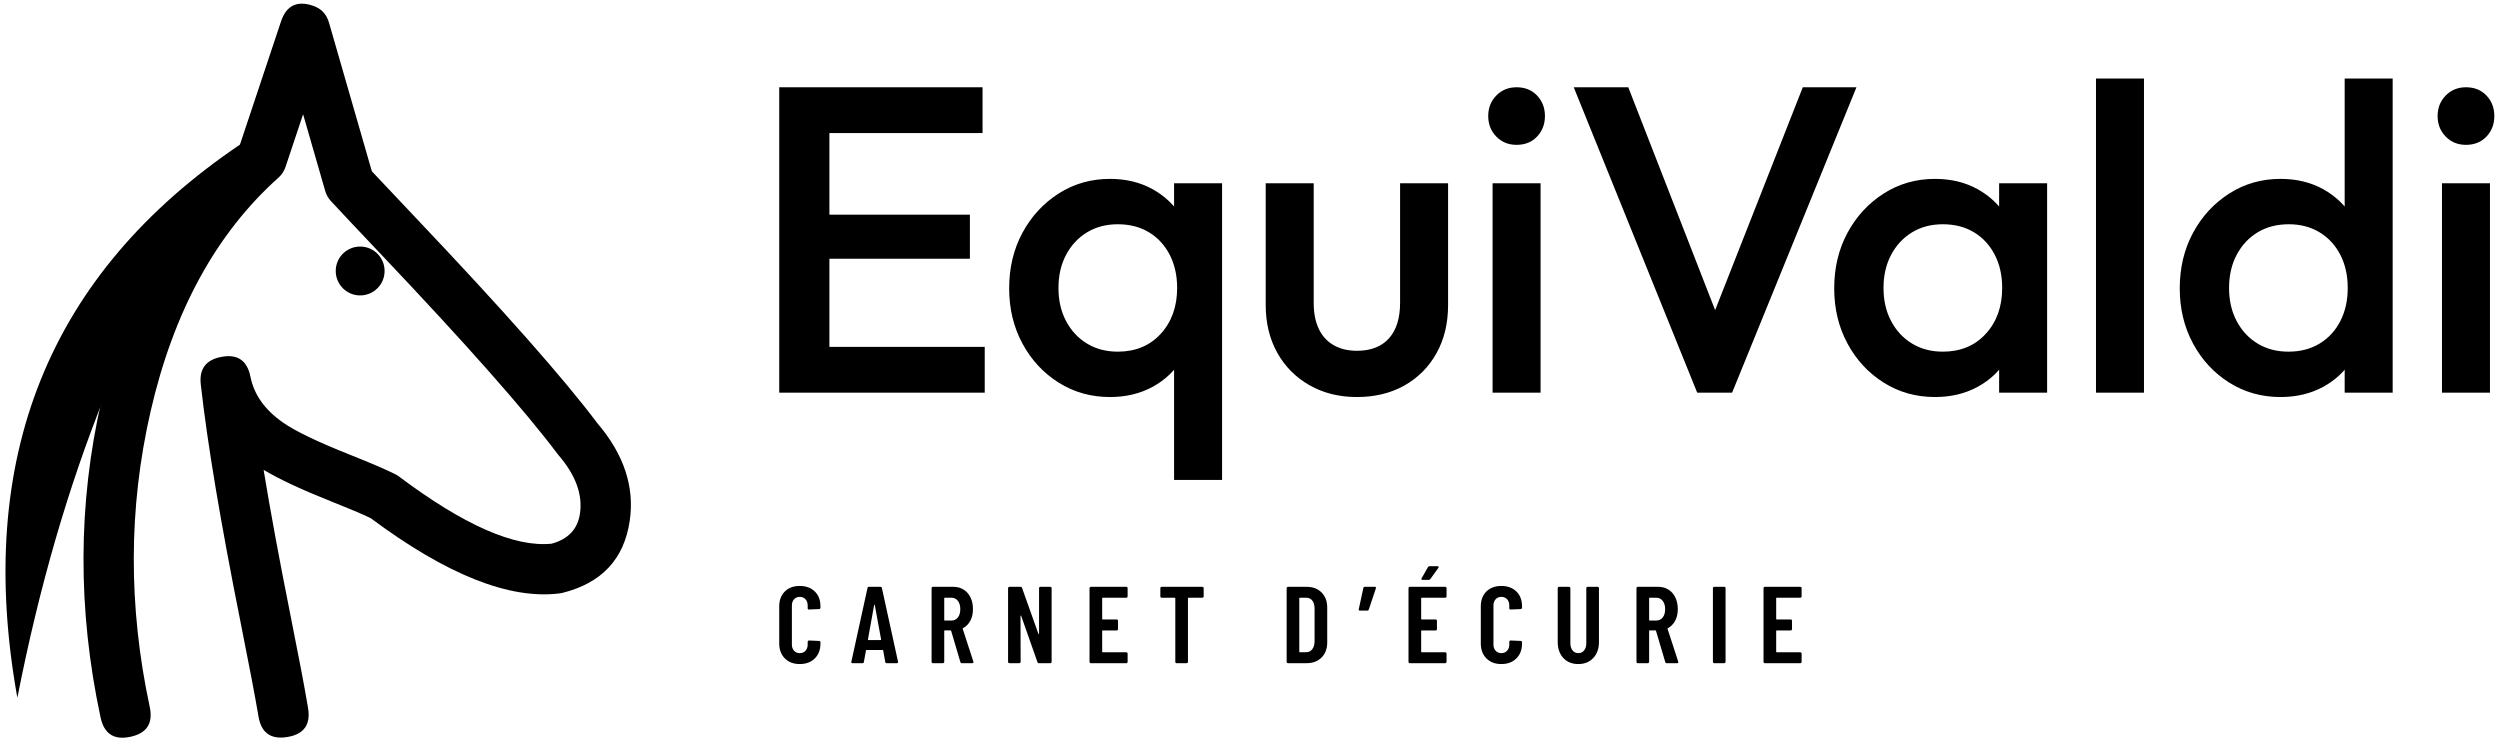
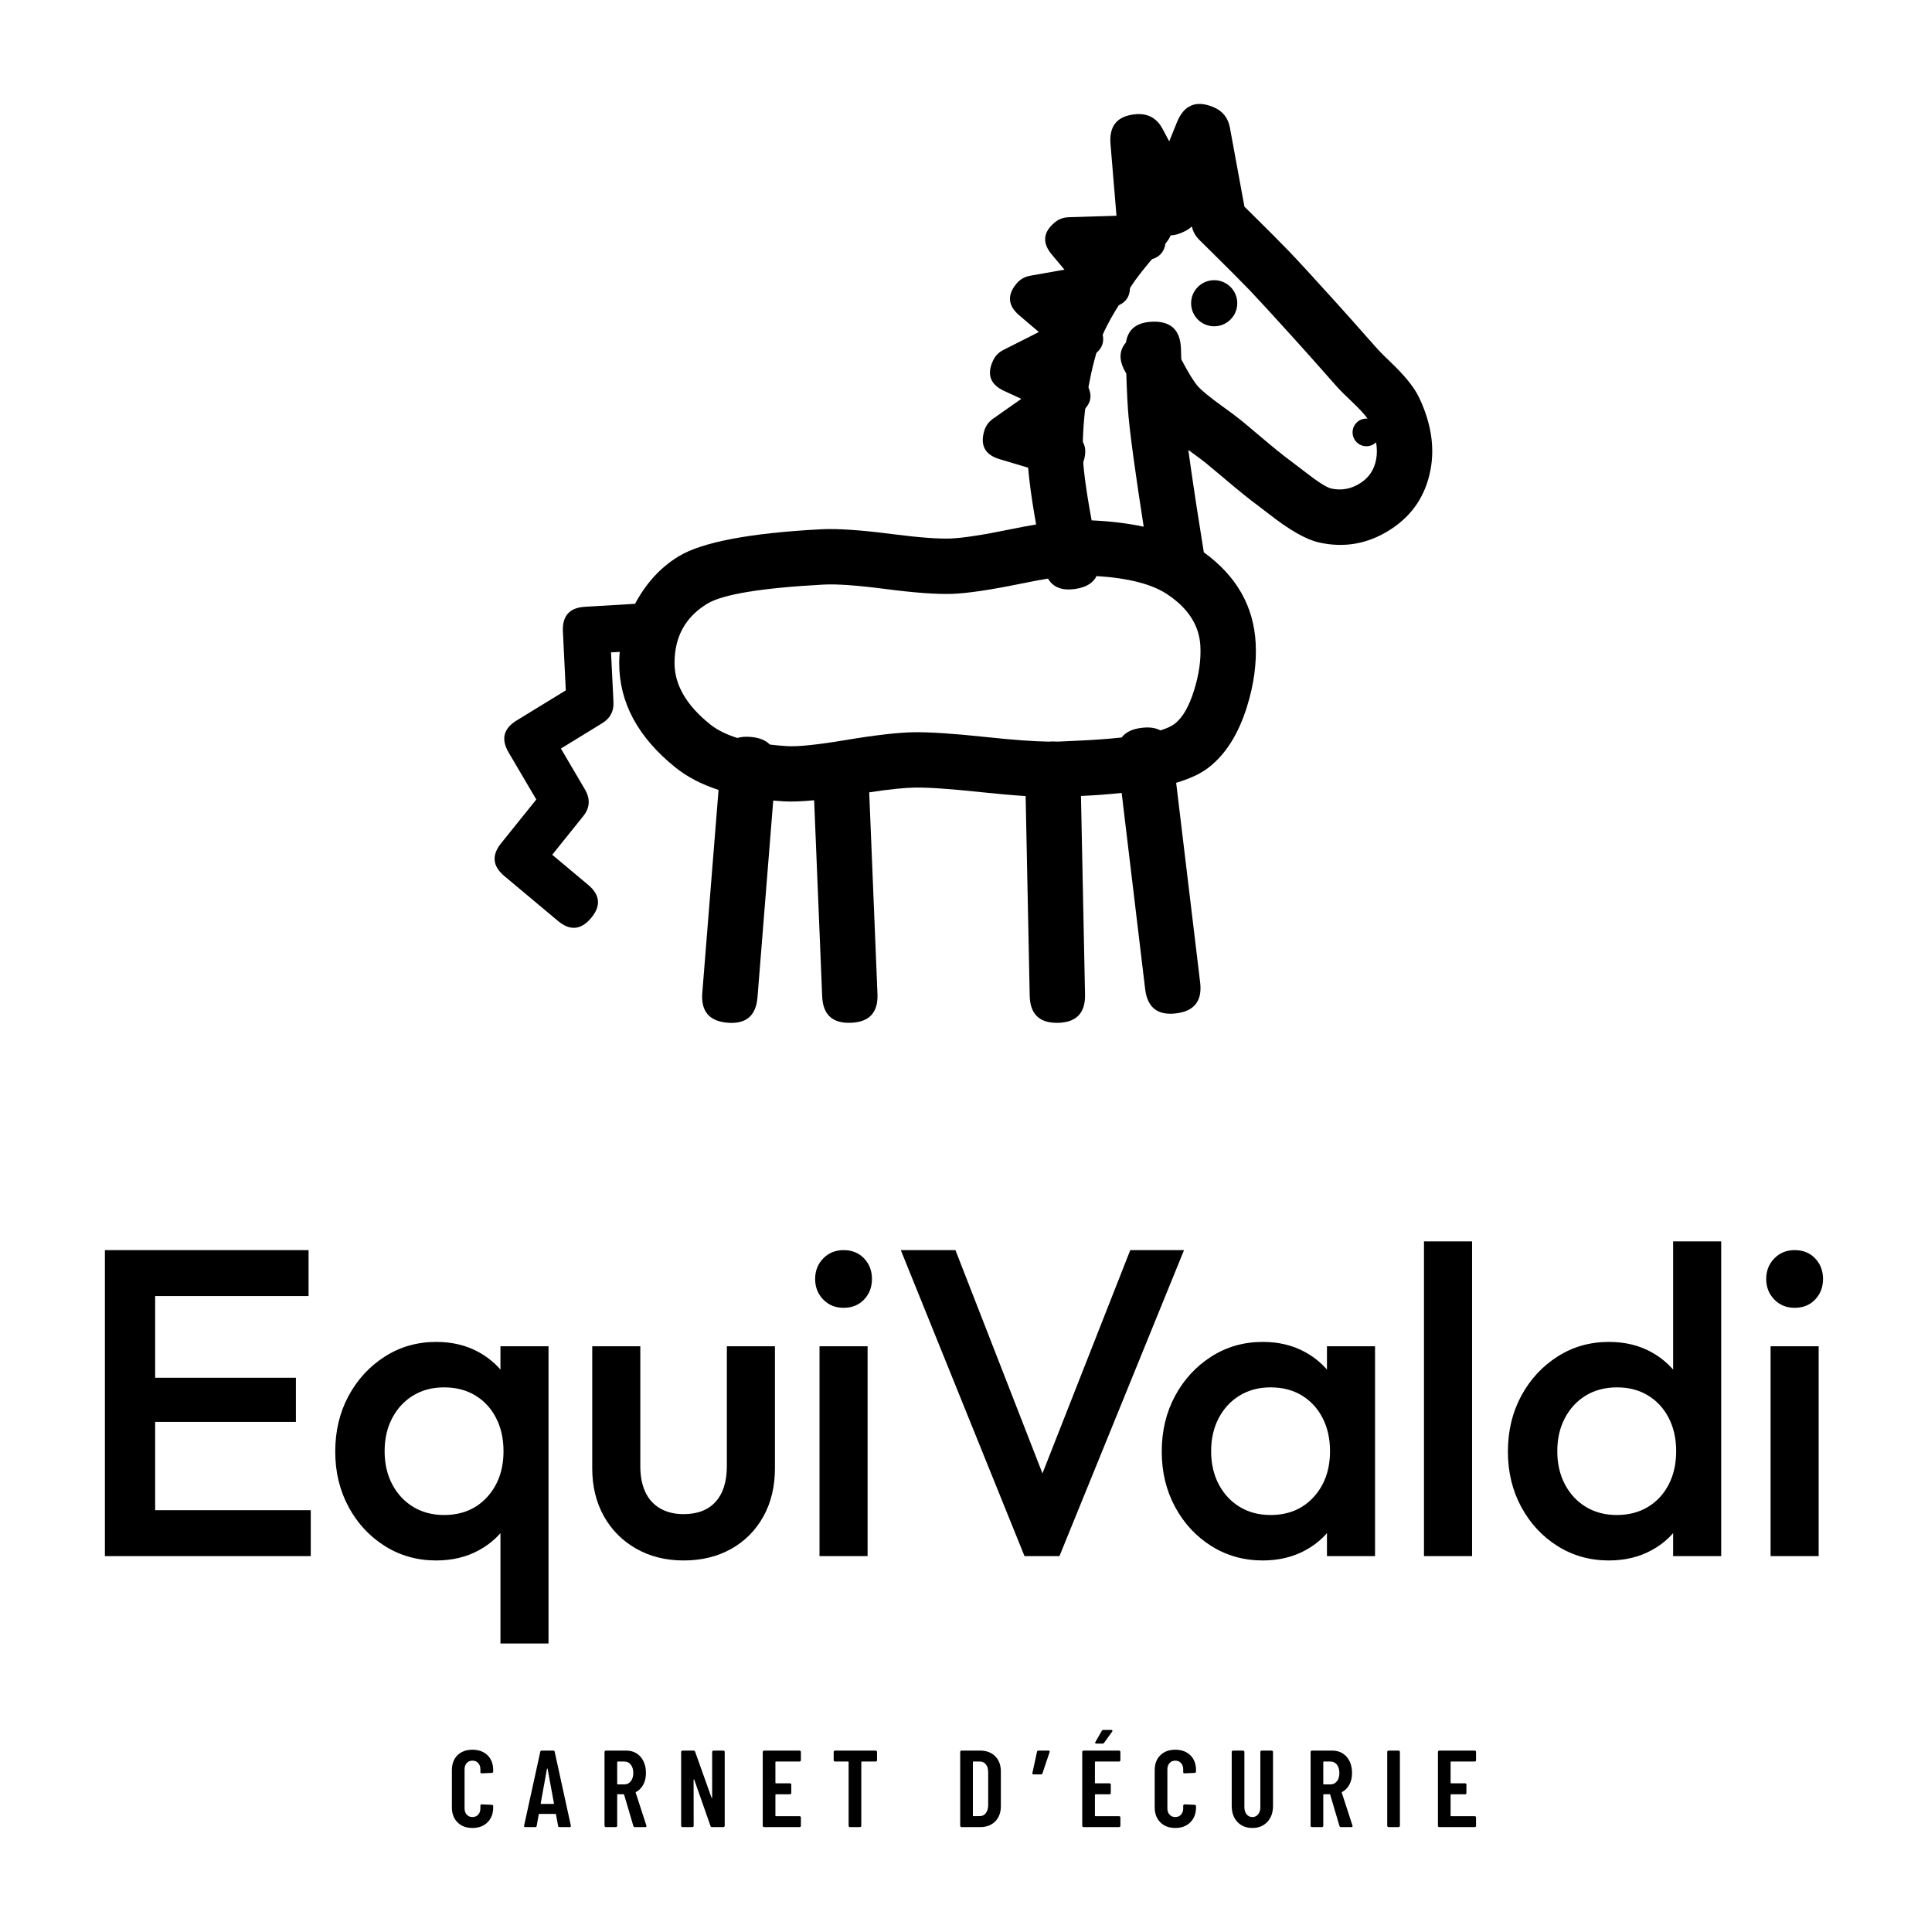
- <svg class="brand-logo" viewBox="-171 -90 573 170" role="img" aria-label="EquiValdi, carnet d'écurie" focusable="false">
-   <path class="lg-leaf" d="M-115.96 -56.88Q-152.19 -5.82 -167.02 69.94Q-181.84 -12.41 -115.96 -56.88Z" />
-   <path class="lg-ink" d="M-147.95 74.44Q-155.89 37.36 -147.72 1.74Q-139.21 -35.37 -116.01 -56.84L-106.6 -85.06Q-104.78 -90.53 -99.31 -88.7Q-96.44 -87.75 -95.6 -84.83L-85.77 -50.74Q-82.37 -47.1 -75.55 -39.91Q-45.68 -8.43 -34.05 7.04Q-24.94 17.75 -26.67 29.4Q-28.61 42.52 -42.09 45.89Q-42.43 45.97 -42.77 46.01Q-60 48.17 -86.04 28.76Q-88.91 27.37 -95.03 24.95Q-105.14 20.94 -110.58 17.69Q-108.25 31.86 -104.57 50.27Q-101.5 65.61 -100.39 72.29Q-99.92 75.13 -101.1 76.79Q-102.29 78.45 -105.13 78.92Q-110.82 79.87 -111.76 74.18Q-112.85 67.69 -115.88 52.53Q-122.76 18.12 -124.98 -1.89Q-125.57 -7.15 -120.38 -8.18Q-114.73 -9.31 -113.6 -3.66Q-112.37 2.5 -106.15 6.84Q-101.87 9.83 -90.78 14.23Q-83.7 17.04 -80.44 18.67Q-79.97 18.9 -79.56 19.21Q-57.26 35.94 -44.55 34.61Q-38.86 33.05 -38.07 27.71Q-37.11 21.19 -42.92 14.4Q-43.05 14.26 -43.16 14.11Q-54.36 -0.83 -83.92 -31.98Q-91.79 -40.27 -95.15 -43.91Q-96.08 -44.91 -96.46 -46.23L-101.53 -63.81L-105.55 -51.77Q-106.03 -50.31 -107.17 -49.29Q-128.59 -30.13 -136.49 4.32Q-144.09 37.45 -136.68 72.03Q-135.47 77.66 -141.1 78.87Q-143.92 79.48 -145.63 78.37Q-147.34 77.26 -147.95 74.44ZM-94.05 -27.89C-94.05 -30.99 -91.55 -33.49 -88.45 -33.49C-85.36 -33.49 -82.85 -30.99 -82.85 -27.89C-82.85 -24.8 -85.36 -22.29 -88.45 -22.29C-91.55 -22.29 -94.05 -24.8 -94.05 -27.89Z" />
-   <path class="lg-ink" d="M7.6 0V-70H19.1V0ZM15.5 0V-10.5H54.7V0ZM15.5 -30.7V-40.8H51.3V-30.7ZM15.5 -59.5V-70H54.2V-59.5Z M83.4 1Q76.9 1 71.65 -2.3Q66.4 -5.6 63.35 -11.25Q60.3 -16.9 60.3 -23.9Q60.3 -31 63.35 -36.65Q66.4 -42.3 71.65 -45.65Q76.9 -49 83.4 -49Q88.9 -49 93.15 -46.65Q97.4 -44.3 99.9 -40.2Q102.4 -36.1 102.4 -30.9V-17.1Q102.4 -11.9 99.95 -7.8Q97.5 -3.7 93.2 -1.35Q88.9 1 83.4 1ZM85.2 -9.4Q91.3 -9.4 95.05 -13.5Q98.8 -17.6 98.8 -24Q98.8 -28.3 97.1 -31.6Q95.4 -34.9 92.35 -36.75Q89.3 -38.6 85.2 -38.6Q81.2 -38.6 78.15 -36.75Q75.1 -34.9 73.35 -31.6Q71.6 -28.3 71.6 -24Q71.6 -19.7 73.35 -16.4Q75.1 -13.1 78.15 -11.25Q81.2 -9.4 85.2 -9.4ZM98.1 20V-11.8L100 -23.4L98.1 -35.1V-48H109.1V20Z M140 1Q133.9 1 129.15 -1.7Q124.4 -4.4 121.75 -9.15Q119.1 -13.9 119.1 -20.1V-48H130.1V-20.6Q130.1 -17.1 131.25 -14.65Q132.4 -12.2 134.65 -10.9Q136.9 -9.6 140 -9.6Q144.8 -9.6 147.35 -12.45Q149.9 -15.3 149.9 -20.6V-48H160.9V-20.1Q160.9 -13.8 158.25 -9.05Q155.6 -4.3 150.9 -1.65Q146.2 1 140 1Z M171.1 0V-48H182.1V0ZM176.6 -56.8Q173.8 -56.8 171.95 -58.7Q170.1 -60.6 170.1 -63.4Q170.1 -66.2 171.95 -68.1Q173.8 -70 176.6 -70Q179.5 -70 181.3 -68.1Q183.1 -66.2 183.1 -63.4Q183.1 -60.6 181.3 -58.7Q179.5 -56.8 176.6 -56.8Z M218 0 189.7 -70H202.2L224.3 -13.3H219.9L242.2 -70H254.5L226 0Z M272.5 1Q266 1 260.75 -2.3Q255.5 -5.6 252.45 -11.25Q249.4 -16.9 249.4 -23.9Q249.4 -31 252.45 -36.65Q255.5 -42.3 260.75 -45.65Q266 -49 272.5 -49Q278 -49 282.25 -46.65Q286.5 -44.3 289 -40.2Q291.5 -36.1 291.5 -30.9V-17.1Q291.5 -11.9 289.05 -7.8Q286.6 -3.7 282.3 -1.35Q278 1 272.5 1ZM274.3 -9.4Q280.4 -9.4 284.15 -13.5Q287.9 -17.6 287.9 -24Q287.9 -28.3 286.2 -31.6Q284.5 -34.9 281.45 -36.75Q278.4 -38.6 274.3 -38.6Q270.3 -38.6 267.25 -36.75Q264.2 -34.9 262.45 -31.6Q260.7 -28.3 260.7 -24Q260.7 -19.7 262.45 -16.4Q264.2 -13.1 267.25 -11.25Q270.3 -9.4 274.3 -9.4ZM287.2 0V-12.9L289.1 -24.6L287.2 -36.2V-48H298.2V0Z M309.4 0V-72H320.4V0Z M351.7 1Q345.2 1 339.95 -2.3Q334.7 -5.6 331.65 -11.25Q328.6 -16.9 328.6 -23.9Q328.6 -31 331.65 -36.65Q334.7 -42.3 339.95 -45.65Q345.2 -49 351.7 -49Q357.2 -49 361.45 -46.65Q365.7 -44.3 368.2 -40.2Q370.7 -36.1 370.7 -30.9V-17.1Q370.7 -11.9 368.25 -7.8Q365.8 -3.7 361.5 -1.35Q357.2 1 351.7 1ZM353.5 -9.4Q357.6 -9.4 360.65 -11.25Q363.7 -13.1 365.4 -16.4Q367.1 -19.7 367.1 -24Q367.1 -28.3 365.4 -31.6Q363.7 -34.9 360.65 -36.75Q357.6 -38.6 353.6 -38.6Q349.5 -38.6 346.45 -36.75Q343.4 -34.9 341.65 -31.6Q339.9 -28.3 339.9 -24Q339.9 -19.7 341.65 -16.4Q343.4 -13.1 346.45 -11.25Q349.5 -9.4 353.5 -9.4ZM377.4 0H366.4V-12.9L368.3 -24.6L366.4 -36.2V-72H377.4Z M388.7 0V-48H399.7V0ZM394.2 -56.8Q391.4 -56.8 389.55 -58.7Q387.7 -60.6 387.7 -63.4Q387.7 -66.2 389.55 -68.1Q391.4 -70 394.2 -70Q397.1 -70 398.9 -68.1Q400.7 -66.2 400.7 -63.4Q400.7 -60.6 398.9 -58.7Q397.1 -56.8 394.2 -56.8Z" />
-   <path class="lg-ink" d="M7.6 57.5V48.98Q7.6 46.83 8.89 45.56Q10.18 44.3 12.3 44.3Q14.45 44.3 15.75 45.56Q17.05 46.83 17.05 48.98V49.27Q17.05 49.4 16.96 49.5Q16.88 49.6 16.75 49.6L14.43 49.7Q14.12 49.7 14.12 49.4V48.77Q14.12 47.9 13.62 47.35Q13.12 46.8 12.3 46.8Q11.5 46.8 11 47.35Q10.5 47.9 10.5 48.77V57.73Q10.5 58.6 11 59.15Q11.5 59.7 12.3 59.7Q13.12 59.7 13.62 59.15Q14.12 58.6 14.12 57.73V57.1Q14.12 56.98 14.21 56.89Q14.3 56.8 14.43 56.8L16.75 56.9Q16.88 56.9 16.96 56.99Q17.05 57.08 17.05 57.2V57.5Q17.05 59.62 15.75 60.91Q14.45 62.2 12.3 62.2Q10.18 62.2 8.89 60.91Q7.6 59.62 7.6 57.5Z M31.9 61.73 31.43 59.1Q31.43 58.98 31.28 58.98H27.63Q27.48 58.98 27.48 59.1L27 61.73Q26.98 62 26.68 62H24.4Q24.05 62 24.13 61.67L27.83 44.77Q27.88 44.5 28.15 44.5H30.8Q31.08 44.5 31.13 44.77L34.83 61.67V61.77Q34.83 62 34.55 62H32.23Q31.93 62 31.9 61.73ZM28.05 56.7H30.83Q30.98 56.7 30.95 56.58L29.5 48.67Q29.48 48.6 29.43 48.6Q29.38 48.6 29.35 48.67L27.93 56.58Q27.9 56.7 28.05 56.7Z M49.12 61.75 47 54.58Q46.95 54.48 46.88 54.48H45.55Q45.42 54.48 45.42 54.6V61.7Q45.42 61.83 45.34 61.91Q45.25 62 45.12 62H42.82Q42.7 62 42.61 61.91Q42.52 61.83 42.52 61.7V44.8Q42.52 44.67 42.61 44.59Q42.7 44.5 42.82 44.5H47.52Q48.85 44.5 49.86 45.14Q50.88 45.77 51.44 46.94Q52 48.1 52 49.6Q52 51.15 51.4 52.27Q50.8 53.4 49.72 53.98Q49.62 54 49.65 54.12L52.1 61.65Q52.12 61.7 52.12 61.77Q52.12 62 51.85 62H49.45Q49.2 62 49.12 61.75ZM45.42 47.12V52.1Q45.42 52.23 45.55 52.23H47.07Q47.97 52.23 48.54 51.53Q49.1 50.83 49.1 49.62Q49.1 48.42 48.54 47.71Q47.97 47 47.07 47H45.55Q45.42 47 45.42 47.12Z M67.45 44.5H69.73Q69.85 44.5 69.94 44.59Q70.03 44.67 70.03 44.8V61.7Q70.03 61.83 69.94 61.91Q69.85 62 69.73 62H67.1Q66.85 62 66.78 61.75L63.05 51.15Q63.03 51.08 62.96 51.09Q62.9 51.1 62.9 51.17L62.93 61.7Q62.93 61.83 62.84 61.91Q62.75 62 62.62 62H60.35Q60.23 62 60.14 61.91Q60.05 61.83 60.05 61.7V44.8Q60.05 44.67 60.14 44.59Q60.23 44.5 60.35 44.5H62.93Q63.18 44.5 63.25 44.75L67 55.27Q67.03 55.35 67.09 55.34Q67.15 55.33 67.15 55.25V44.8Q67.15 44.67 67.24 44.59Q67.33 44.5 67.45 44.5Z M87.15 47H81.75Q81.62 47 81.62 47.12V51.85Q81.62 51.98 81.75 51.98H84.95Q85.08 51.98 85.16 52.06Q85.25 52.15 85.25 52.27V54.2Q85.25 54.33 85.16 54.41Q85.08 54.5 84.95 54.5H81.75Q81.62 54.5 81.62 54.62V59.38Q81.62 59.5 81.75 59.5H87.15Q87.28 59.5 87.36 59.59Q87.45 59.67 87.45 59.8V61.7Q87.45 61.83 87.36 61.91Q87.28 62 87.15 62H79.03Q78.9 62 78.81 61.91Q78.72 61.83 78.72 61.7V44.8Q78.72 44.67 78.81 44.59Q78.9 44.5 79.03 44.5H87.15Q87.28 44.5 87.36 44.59Q87.45 44.67 87.45 44.8V46.7Q87.45 46.83 87.36 46.91Q87.28 47 87.15 47Z M104.88 44.8V46.7Q104.88 46.83 104.79 46.91Q104.7 47 104.58 47H101.4Q101.28 47 101.28 47.12V61.7Q101.28 61.83 101.19 61.91Q101.1 62 100.97 62H98.67Q98.55 62 98.46 61.91Q98.38 61.83 98.38 61.7V47.12Q98.38 47 98.25 47H95.25Q95.12 47 95.04 46.91Q94.95 46.83 94.95 46.7V44.8Q94.95 44.67 95.04 44.59Q95.12 44.5 95.25 44.5H104.58Q104.7 44.5 104.79 44.59Q104.88 44.67 104.88 44.8Z M123.9 61.7V44.8Q123.9 44.67 123.99 44.59Q124.08 44.5 124.2 44.5H128.47Q130.62 44.5 131.91 45.8Q133.2 47.1 133.2 49.27V57.23Q133.2 59.4 131.91 60.7Q130.62 62 128.47 62H124.2Q124.08 62 123.99 61.91Q123.9 61.83 123.9 61.7ZM126.92 59.5 128.43 59.48Q129.25 59.48 129.76 58.81Q130.28 58.15 130.3 57.05V49.45Q130.3 48.33 129.79 47.66Q129.28 47 128.4 47H126.92Q126.8 47 126.8 47.12V59.38Q126.8 59.5 126.92 59.5Z M144.35 44.85 142.73 49.7Q142.65 49.95 142.4 49.95H140.68Q140.35 49.95 140.43 49.62L141.48 44.77Q141.53 44.5 141.8 44.5H144.13Q144.28 44.5 144.34 44.59Q144.4 44.67 144.35 44.85Z M160.25 47H154.85Q154.73 47 154.73 47.12V51.85Q154.73 51.98 154.85 51.98H158.05Q158.18 51.98 158.26 52.06Q158.35 52.15 158.35 52.27V54.2Q158.35 54.33 158.26 54.41Q158.18 54.5 158.05 54.5H154.85Q154.73 54.5 154.73 54.62V59.38Q154.73 59.5 154.85 59.5H160.25Q160.38 59.5 160.46 59.59Q160.55 59.67 160.55 59.8V61.7Q160.55 61.83 160.46 61.91Q160.38 62 160.25 62H152.13Q152 62 151.91 61.91Q151.83 61.83 151.83 61.7V44.8Q151.83 44.67 151.91 44.59Q152 44.5 152.13 44.5H160.25Q160.38 44.5 160.46 44.59Q160.55 44.67 160.55 44.8V46.7Q160.55 46.83 160.46 46.91Q160.38 47 160.25 47ZM154.83 42.55 156.3 39.97Q156.4 39.77 156.68 39.77H158.48Q158.68 39.77 158.73 39.89Q158.78 40 158.68 40.15L156.83 42.72Q156.7 42.9 156.48 42.9H155.05Q154.88 42.9 154.8 42.8Q154.73 42.7 154.83 42.55Z M168.4 57.5V48.98Q168.4 46.83 169.69 45.56Q170.98 44.3 173.1 44.3Q175.25 44.3 176.55 45.56Q177.85 46.83 177.85 48.98V49.27Q177.85 49.4 177.76 49.5Q177.68 49.6 177.55 49.6L175.23 49.7Q174.93 49.7 174.93 49.4V48.77Q174.93 47.9 174.43 47.35Q173.93 46.8 173.1 46.8Q172.3 46.8 171.8 47.35Q171.3 47.9 171.3 48.77V57.73Q171.3 58.6 171.8 59.15Q172.3 59.7 173.1 59.7Q173.93 59.7 174.43 59.15Q174.93 58.6 174.93 57.73V57.1Q174.93 56.98 175.01 56.89Q175.1 56.8 175.23 56.8L177.55 56.9Q177.68 56.9 177.76 56.99Q177.85 57.08 177.85 57.2V57.5Q177.85 59.62 176.55 60.91Q175.25 62.2 173.1 62.2Q170.98 62.2 169.69 60.91Q168.4 59.62 168.4 57.5Z M186.03 57.15V44.8Q186.03 44.67 186.11 44.59Q186.2 44.5 186.33 44.5H188.63Q188.75 44.5 188.84 44.59Q188.93 44.67 188.93 44.8V57.45Q188.93 58.45 189.43 59.08Q189.93 59.7 190.75 59.7Q191.58 59.7 192.08 59.08Q192.58 58.45 192.58 57.45V44.8Q192.58 44.67 192.66 44.59Q192.75 44.5 192.88 44.5H195.18Q195.3 44.5 195.39 44.59Q195.48 44.67 195.48 44.8V57.15Q195.48 59.42 194.18 60.81Q192.88 62.2 190.75 62.2Q188.6 62.2 187.31 60.81Q186.03 59.42 186.03 57.15Z M210.68 61.75 208.55 54.58Q208.5 54.48 208.43 54.48H207.1Q206.98 54.48 206.98 54.6V61.7Q206.98 61.83 206.89 61.91Q206.8 62 206.68 62H204.38Q204.25 62 204.16 61.91Q204.08 61.83 204.08 61.7V44.8Q204.08 44.67 204.16 44.59Q204.25 44.5 204.38 44.5H209.08Q210.4 44.5 211.41 45.14Q212.43 45.77 212.99 46.94Q213.55 48.1 213.55 49.6Q213.55 51.15 212.95 52.27Q212.35 53.4 211.28 53.98Q211.18 54 211.2 54.12L213.65 61.65Q213.68 61.7 213.68 61.77Q213.68 62 213.4 62H211Q210.75 62 210.68 61.75ZM206.98 47.12V52.1Q206.98 52.23 207.1 52.23H208.63Q209.53 52.23 210.09 51.53Q210.65 50.83 210.65 49.62Q210.65 48.42 210.09 47.71Q209.53 47 208.63 47H207.1Q206.98 47 206.98 47.12Z M221.6 61.7V44.8Q221.6 44.67 221.69 44.59Q221.78 44.5 221.9 44.5H224.2Q224.33 44.5 224.41 44.59Q224.5 44.67 224.5 44.8V61.7Q224.5 61.83 224.41 61.91Q224.33 62 224.2 62H221.9Q221.78 62 221.69 61.91Q221.6 61.83 221.6 61.7Z M241.63 47H236.23Q236.1 47 236.1 47.12V51.85Q236.1 51.98 236.23 51.98H239.43Q239.55 51.98 239.64 52.06Q239.73 52.15 239.73 52.27V54.2Q239.73 54.33 239.64 54.41Q239.55 54.5 239.43 54.5H236.23Q236.1 54.5 236.1 54.62V59.38Q236.1 59.5 236.23 59.5H241.63Q241.75 59.5 241.84 59.59Q241.93 59.67 241.93 59.8V61.7Q241.93 61.83 241.84 61.91Q241.75 62 241.63 62H233.5Q233.38 62 233.29 61.91Q233.2 61.83 233.2 61.7V44.8Q233.2 44.67 233.29 44.59Q233.38 44.5 233.5 44.5H241.63Q241.75 44.5 241.84 44.59Q241.93 44.67 241.93 44.8V46.7Q241.93 46.83 241.84 46.91Q241.75 47 241.63 47Z" />
+ <svg class="brand-logo" viewBox="-220.55 -24 441.1 442" role="img" aria-label="EquiValdi, carnet d'écurie" focusable="false">
+   <g class="lg-cheval">
+     <path class="lg-leaf lg-queue" d="M-70.12 124.62 -80.75 125.25 -80.19 136.6Q-80.03 139.78 -82.76 141.45L-92.22 147.25L-86.69 156.66Q-84.81 159.87 -87.14 162.76L-94.2 171.55L-85.98 178.44Q-81.85 181.89 -85.31 186.02Q-87.03 188.08 -88.93 188.25Q-90.83 188.42 -92.89 186.69L-105.16 176.42Q-109.21 173.03 -105.9 168.92L-97.85 158.91L-104.18 148.15Q-106.86 143.59 -102.35 140.83L-91.1 133.94L-91.76 120.46Q-92.02 115.13 -86.71 114.82L-70.76 113.87Q-65.39 113.56 -65.07 118.93Q-64.75 124.3 -70.12 124.62Z" />
+     <path class="lg-leaf lg-criniere" d="M20.95 84.87 8.13 81.04Q3.16 79.55 4.64 74.57Q5.16 72.85 6.63 71.81L13.12 67.25L9.16 65.42Q4.45 63.23 6.64 58.52Q7.39 56.89 9 56.07L17.13 51.96L12.66 48.15Q10.68 46.47 10.54 44.64Q10.39 42.81 12.07 40.83Q13.28 39.42 15.12 39.09L22.99 37.69L20.09 34.23Q16.76 30.25 20.74 26.91Q22.11 25.76 23.91 25.7L40.83 25.18Q43.43 25.1 44.76 26.35Q46.1 27.61 46.18 30.21Q46.34 35.39 41.15 35.56L34.91 35.75L36.71 37.9Q37.6 38.96 37.85 40.33Q38.75 45.44 33.64 46.35L27.77 47.39L29.8 49.13Q30.59 49.8 31.06 50.73Q33.41 55.37 28.77 57.71L23.25 60.5L25.65 61.62Q26.91 62.2 27.71 63.34Q29.21 65.47 28.89 67.27Q28.57 69.08 26.45 70.58L21.36 74.16L23.92 74.92Q28.9 76.41 27.41 81.39Q26.67 83.87 25.05 84.74Q23.43 85.62 20.95 84.87Z" />
+     <path class="lg-ink lg-corps" d="M-65.28 103.28Q-57.23 98.4 -32.79 97.09Q-27.16 96.79 -16.48 98.18Q-7.41 99.35 -3.13 99.2Q1.06 99.05 10.35 97.15Q13.69 96.46 16.51 95.99Q14.51 84.81 14.51 79.15Q14.51 65.44 18.46 52.03Q20.4 45.47 26.14 36.86Q27.18 35.31 27.64 34.58Q29.94 30.99 34.89 25.32L33.53 8.97Q33.26 5.81 34.71 4.1Q36.16 2.4 39.31 2.13Q43.45 1.79 45.42 5.45L46.96 8.34L48.74 3.95Q51.13 -1.92 56.99 0.47Q60.21 1.77 60.84 5.18L64.17 23.28Q64.54 23.64 64.98 24.07Q71.57 30.57 74.49 33.61Q77.77 37.05 84.46 44.46Q85.66 45.8 86.22 46.41Q88.48 48.91 92.04 52.95Q93.77 54.91 94.7 55.94Q95.45 56.79 97.36 58.6Q102.44 63.4 104.12 66.93Q108.24 75.58 106.74 83.5Q105.06 92.31 97.62 97.12Q89.95 102.09 81.17 100.09Q76.84 99.11 69.83 93.63Q68.08 92.26 67.24 91.65Q64.56 89.7 59.32 85.25Q56.63 82.98 55.37 81.96Q54.22 81.02 51.71 79.21Q51.51 79.08 51.33 78.94Q51.63 81.15 52.01 83.76Q52.3 85.72 52.44 86.69Q53.02 90.76 54.53 100.15Q54.75 101.5 54.88 102.36Q66.07 110.46 66.74 123.13Q67.11 130.11 64.75 137.68Q61.76 147.25 55.77 151.75Q53.16 153.71 48.55 155.09L54.04 200.8Q54.79 207.09 48.51 207.84Q42.22 208.6 41.46 202.31L36.08 157.4Q31.82 157.87 26.77 158.1L27.7 203.54Q27.83 209.87 21.5 210Q15.17 210.13 15.04 203.8L14.11 158.12Q9.66 157.84 3.83 157.22Q-6.67 156.1 -11.24 156.18Q-14.9 156.24 -21.68 157.27L-19.79 203.41Q-19.66 206.57 -21.18 208.22Q-22.7 209.87 -25.86 209.99Q-32.19 210.25 -32.44 203.93L-34.28 159.08Q-38.59 159.5 -41.29 159.33Q-42.49 159.26 -43.64 159.15L-47.24 204.17Q-47.5 207.33 -49.2 208.78Q-50.9 210.23 -54.06 209.98Q-60.37 209.47 -59.87 203.16L-56.15 156.72Q-61.96 154.82 -65.95 151.63Q-78.88 141.28 -78.88 127.69Q-78.88 121.08 -75.39 114.4Q-71.57 107.09 -65.28 103.28ZM-58.72 114.11Q-66.22 118.65 -66.22 127.69Q-66.22 135.2 -58.04 141.74Q-55.67 143.63 -51.86 144.83Q-50.56 144.45 -48.83 144.59Q-45.87 144.83 -44.41 146.34Q-42.55 146.57 -40.5 146.7Q-36.79 146.93 -27.2 145.33Q-16.94 143.61 -11.45 143.52Q-6.1 143.43 5.17 144.63Q14.27 145.6 19.39 145.67Q19.77 145.64 20.18 145.63Q20.8 145.62 21.35 145.66Q21.75 145.65 22.11 145.64Q23.29 145.58 25.69 145.47Q31.63 145.21 36.08 144.72Q37.46 142.89 40.67 142.51Q43.28 142.19 44.94 143.1Q47.08 142.44 48.17 141.62Q50.89 139.58 52.65 133.92Q54.34 128.51 54.09 123.8Q53.72 116.69 46.39 111.88Q41.22 108.48 30.34 107.79Q29.15 110.2 25.45 110.74Q20.97 111.39 19.23 108.37Q16.45 108.83 12.89 109.56Q2.56 111.67 -2.68 111.86Q-8 112.05 -18.11 110.73Q-27.64 109.5 -32.11 109.74Q-53.38 110.88 -58.72 114.11ZM29.21 95.05Q35.81 95.35 41.12 96.5Q40.3 91.29 39.9 88.49Q39.76 87.53 39.48 85.59Q38.06 75.82 37.65 71.27Q37.34 67.85 37.14 61.47Q37.08 61.36 37.05 61.3Q34.59 57.2 37.07 54.34Q37.73 49.83 43.05 49.6Q46.21 49.47 47.86 50.98Q49.51 52.5 49.64 55.66Q49.67 56.31 49.72 58.2Q52.14 62.82 53.54 64.39Q54.9 65.91 59.09 68.93Q61.9 70.95 63.34 72.11Q64.72 73.23 67.51 75.6Q72.39 79.74 74.69 81.41Q75.7 82.15 77.63 83.65Q82.41 87.39 83.98 87.75Q87.55 88.56 90.74 86.49Q93.63 84.63 94.3 81.13Q94.65 79.28 94.29 77.19C93.72 77.75 92.94 78.09 92.07 78.09C90.32 78.09 88.91 76.67 88.91 74.92C88.91 73.18 90.32 71.76 92.07 71.76C92.16 71.76 92.25 71.76 92.33 71.77Q91.38 70.37 88.66 67.8Q86.35 65.62 85.23 64.36Q84.29 63.31 82.55 61.33Q79.04 57.35 76.82 54.9Q76.26 54.28 75.06 52.95Q68.49 45.67 65.34 42.37Q62.55 39.46 56.1 33.1Q54.36 31.39 53.83 30.86Q52.53 29.57 52.13 27.8Q51.52 28.38 50.74 28.8Q48.87 29.8 47.29 29.84Q46.95 30.66 46.36 31.39Q45.9 31.97 44.57 33.49Q40.13 38.56 38.31 41.4Q37.78 42.24 36.68 43.89Q32 50.9 30.61 55.61Q27.17 67.26 27.17 79.15Q27.17 84.04 29.21 95.05ZM51.97 45.38C51.97 42.46 54.33 40.1 57.25 40.1C60.16 40.1 62.53 42.46 62.53 45.38C62.53 48.29 60.16 50.65 57.25 50.65C54.33 50.65 51.97 48.29 51.97 45.38Z" />
+   </g>
+   <path class="lg-ink" d="M-196.55 332V262H-185.05V332ZM-188.65 332V321.5H-149.45V332ZM-188.65 301.3V291.2H-152.85V301.3ZM-188.65 272.5V262H-149.95V272.5Z M-120.75 333Q-127.25 333 -132.5 329.7Q-137.75 326.4 -140.8 320.75Q-143.85 315.1 -143.85 308.1Q-143.85 301 -140.8 295.35Q-137.75 289.7 -132.5 286.35Q-127.25 283 -120.75 283Q-115.25 283 -111 285.35Q-106.75 287.7 -104.25 291.8Q-101.75 295.9 -101.75 301.1V314.9Q-101.75 320.1 -104.2 324.2Q-106.65 328.3 -110.95 330.65Q-115.25 333 -120.75 333ZM-118.95 322.6Q-112.85 322.6 -109.1 318.5Q-105.35 314.4 -105.35 308Q-105.35 303.7 -107.05 300.4Q-108.75 297.1 -111.8 295.25Q-114.85 293.4 -118.95 293.4Q-122.95 293.4 -126 295.25Q-129.05 297.1 -130.8 300.4Q-132.55 303.7 -132.55 308Q-132.55 312.3 -130.8 315.6Q-129.05 318.9 -126 320.75Q-122.95 322.6 -118.95 322.6ZM-106.05 352V320.2L-104.15 308.6L-106.05 296.9V284H-95.05V352Z M-64.15 333Q-70.25 333 -75 330.3Q-79.75 327.6 -82.4 322.85Q-85.05 318.1 -85.05 311.9V284H-74.05V311.4Q-74.05 314.9 -72.9 317.35Q-71.75 319.8 -69.5 321.1Q-67.25 322.4 -64.15 322.4Q-59.35 322.4 -56.8 319.55Q-54.25 316.7 -54.25 311.4V284H-43.25V311.9Q-43.25 318.2 -45.9 322.95Q-48.55 327.7 -53.25 330.35Q-57.95 333 -64.15 333Z M-33.05 332V284H-22.05V332ZM-27.55 275.2Q-30.35 275.2 -32.2 273.3Q-34.05 271.4 -34.05 268.6Q-34.05 265.8 -32.2 263.9Q-30.35 262 -27.55 262Q-24.65 262 -22.85 263.9Q-21.05 265.8 -21.05 268.6Q-21.05 271.4 -22.85 273.3Q-24.65 275.2 -27.55 275.2Z M13.85 332 -14.45 262H-1.95L20.15 318.7H15.75L38.05 262H50.35L21.85 332Z M68.35 333Q61.85 333 56.6 329.7Q51.35 326.4 48.3 320.75Q45.25 315.1 45.25 308.1Q45.25 301 48.3 295.35Q51.35 289.7 56.6 286.35Q61.85 283 68.35 283Q73.85 283 78.1 285.35Q82.35 287.7 84.85 291.8Q87.35 295.9 87.35 301.1V314.9Q87.35 320.1 84.9 324.2Q82.45 328.3 78.15 330.65Q73.85 333 68.35 333ZM70.15 322.6Q76.25 322.6 80 318.5Q83.75 314.4 83.75 308Q83.75 303.7 82.05 300.4Q80.35 297.1 77.3 295.25Q74.25 293.4 70.15 293.4Q66.15 293.4 63.1 295.25Q60.05 297.1 58.3 300.4Q56.55 303.7 56.55 308Q56.55 312.3 58.3 315.6Q60.05 318.9 63.1 320.75Q66.15 322.6 70.15 322.6ZM83.05 332V319.1L84.95 307.4L83.05 295.8V284H94.05V332Z M105.25 332V260H116.25V332Z M147.55 333Q141.05 333 135.8 329.7Q130.55 326.4 127.5 320.75Q124.45 315.1 124.45 308.1Q124.45 301 127.5 295.35Q130.55 289.7 135.8 286.35Q141.05 283 147.55 283Q153.05 283 157.3 285.35Q161.55 287.7 164.05 291.8Q166.55 295.9 166.55 301.1V314.9Q166.55 320.1 164.1 324.2Q161.65 328.3 157.35 330.65Q153.05 333 147.55 333ZM149.35 322.6Q153.45 322.6 156.5 320.75Q159.55 318.9 161.25 315.6Q162.95 312.3 162.95 308Q162.95 303.7 161.25 300.4Q159.55 297.1 156.5 295.25Q153.45 293.4 149.45 293.4Q145.35 293.4 142.3 295.25Q139.25 297.1 137.5 300.4Q135.75 303.7 135.75 308Q135.75 312.3 137.5 315.6Q139.25 318.9 142.3 320.75Q145.35 322.6 149.35 322.6ZM173.25 332H162.25V319.1L164.15 307.4L162.25 295.8V260H173.25Z M184.55 332V284H195.55V332ZM190.05 275.2Q187.25 275.2 185.4 273.3Q183.55 271.4 183.55 268.6Q183.55 265.8 185.4 263.9Q187.25 262 190.05 262Q192.95 262 194.75 263.9Q196.55 265.8 196.55 268.6Q196.55 271.4 194.75 273.3Q192.95 275.2 190.05 275.2Z" />
+   <path class="lg-ink" d="M-117.16 389.5V380.98Q-117.16 378.82 -115.88 377.56Q-114.59 376.3 -112.46 376.3Q-110.31 376.3 -109.01 377.56Q-107.71 378.82 -107.71 380.98V381.27Q-107.71 381.4 -107.8 381.5Q-107.89 381.6 -108.01 381.6L-110.34 381.7Q-110.64 381.7 -110.64 381.4V380.77Q-110.64 379.9 -111.14 379.35Q-111.64 378.8 -112.46 378.8Q-113.26 378.8 -113.76 379.35Q-114.26 379.9 -114.26 380.77V389.73Q-114.26 390.6 -113.76 391.15Q-113.26 391.7 -112.46 391.7Q-111.64 391.7 -111.14 391.15Q-110.64 390.6 -110.64 389.73V389.1Q-110.64 388.98 -110.55 388.89Q-110.46 388.8 -110.34 388.8L-108.01 388.9Q-107.89 388.9 -107.8 388.99Q-107.71 389.07 -107.71 389.2V389.5Q-107.71 391.62 -109.01 392.91Q-110.31 394.2 -112.46 394.2Q-114.59 394.2 -115.88 392.91Q-117.16 391.62 -117.16 389.5Z M-92.86 393.73 -93.34 391.1Q-93.34 390.98 -93.49 390.98H-97.14Q-97.29 390.98 -97.29 391.1L-97.76 393.73Q-97.79 394 -98.09 394H-100.36Q-100.71 394 -100.64 393.68L-96.94 376.77Q-96.89 376.5 -96.61 376.5H-93.96Q-93.69 376.5 -93.64 376.77L-89.94 393.68V393.77Q-89.94 394 -90.21 394H-92.54Q-92.84 394 -92.86 393.73ZM-96.71 388.7H-93.94Q-93.79 388.7 -93.81 388.57L-95.26 380.68Q-95.29 380.6 -95.34 380.6Q-95.39 380.6 -95.41 380.68L-96.84 388.57Q-96.86 388.7 -96.71 388.7Z M-75.64 393.75 -77.76 386.57Q-77.81 386.48 -77.89 386.48H-79.21Q-79.34 386.48 -79.34 386.6V393.7Q-79.34 393.82 -79.43 393.91Q-79.51 394 -79.64 394H-81.94Q-82.06 394 -82.15 393.91Q-82.24 393.82 -82.24 393.7V376.8Q-82.24 376.68 -82.15 376.59Q-82.06 376.5 -81.94 376.5H-77.24Q-75.91 376.5 -74.9 377.14Q-73.89 377.77 -73.33 378.94Q-72.76 380.1 -72.76 381.6Q-72.76 383.15 -73.36 384.27Q-73.96 385.4 -75.04 385.98Q-75.14 386 -75.11 386.12L-72.66 393.65Q-72.64 393.7 -72.64 393.77Q-72.64 394 -72.91 394H-75.31Q-75.56 394 -75.64 393.75ZM-79.34 379.12V384.1Q-79.34 384.23 -79.21 384.23H-77.69Q-76.79 384.23 -76.23 383.52Q-75.66 382.82 -75.66 381.62Q-75.66 380.43 -76.23 379.71Q-76.79 379 -77.69 379H-79.21Q-79.34 379 -79.34 379.12Z M-57.31 376.5H-55.04Q-54.91 376.5 -54.83 376.59Q-54.74 376.68 -54.74 376.8V393.7Q-54.74 393.82 -54.83 393.91Q-54.91 394 -55.04 394H-57.66Q-57.91 394 -57.99 393.75L-61.71 383.15Q-61.74 383.07 -61.8 383.09Q-61.86 383.1 -61.86 383.18L-61.84 393.7Q-61.84 393.82 -61.92 393.91Q-62.01 394 -62.14 394H-64.41Q-64.54 394 -64.62 393.91Q-64.71 393.82 -64.71 393.7V376.8Q-64.71 376.68 -64.62 376.59Q-64.54 376.5 -64.41 376.5H-61.84Q-61.59 376.5 -61.51 376.75L-57.76 387.27Q-57.74 387.35 -57.67 387.34Q-57.61 387.32 -57.61 387.25V376.8Q-57.61 376.68 -57.52 376.59Q-57.44 376.5 -57.31 376.5Z M-37.61 379H-43.01Q-43.14 379 -43.14 379.12V383.85Q-43.14 383.98 -43.01 383.98H-39.81Q-39.69 383.98 -39.6 384.06Q-39.51 384.15 -39.51 384.27V386.2Q-39.51 386.32 -39.6 386.41Q-39.69 386.5 -39.81 386.5H-43.01Q-43.14 386.5 -43.14 386.62V391.38Q-43.14 391.5 -43.01 391.5H-37.61Q-37.49 391.5 -37.4 391.59Q-37.31 391.68 -37.31 391.8V393.7Q-37.31 393.82 -37.4 393.91Q-37.49 394 -37.61 394H-45.74Q-45.86 394 -45.95 393.91Q-46.04 393.82 -46.04 393.7V376.8Q-46.04 376.68 -45.95 376.59Q-45.86 376.5 -45.74 376.5H-37.61Q-37.49 376.5 -37.4 376.59Q-37.31 376.68 -37.31 376.8V378.7Q-37.31 378.82 -37.4 378.91Q-37.49 379 -37.61 379Z M-19.89 376.8V378.7Q-19.89 378.82 -19.98 378.91Q-20.06 379 -20.19 379H-23.36Q-23.49 379 -23.49 379.12V393.7Q-23.49 393.82 -23.58 393.91Q-23.66 394 -23.79 394H-26.09Q-26.21 394 -26.3 393.91Q-26.39 393.82 -26.39 393.7V379.12Q-26.39 379 -26.51 379H-29.51Q-29.64 379 -29.73 378.91Q-29.81 378.82 -29.81 378.7V376.8Q-29.81 376.68 -29.73 376.59Q-29.64 376.5 -29.51 376.5H-20.19Q-20.06 376.5 -19.98 376.59Q-19.89 376.68 -19.89 376.8Z M-0.86 393.7V376.8Q-0.86 376.68 -0.78 376.59Q-0.69 376.5 -0.56 376.5H3.71Q5.86 376.5 7.15 377.8Q8.44 379.1 8.44 381.27V389.23Q8.44 391.4 7.15 392.7Q5.86 394 3.71 394H-0.56Q-0.69 394 -0.78 393.91Q-0.86 393.82 -0.86 393.7ZM2.16 391.5 3.66 391.48Q4.49 391.48 5 390.81Q5.51 390.15 5.54 389.05V381.45Q5.54 380.32 5.02 379.66Q4.51 379 3.64 379H2.16Q2.04 379 2.04 379.12V391.38Q2.04 391.5 2.16 391.5Z M19.59 376.85 17.96 381.7Q17.89 381.95 17.64 381.95H15.91Q15.59 381.95 15.66 381.62L16.71 376.77Q16.76 376.5 17.04 376.5H19.36Q19.51 376.5 19.58 376.59Q19.64 376.68 19.59 376.85Z M35.49 379H30.09Q29.96 379 29.96 379.12V383.85Q29.96 383.98 30.09 383.98H33.29Q33.41 383.98 33.5 384.06Q33.59 384.15 33.59 384.27V386.2Q33.59 386.32 33.5 386.41Q33.41 386.5 33.29 386.5H30.09Q29.96 386.5 29.96 386.62V391.38Q29.96 391.5 30.09 391.5H35.49Q35.61 391.5 35.7 391.59Q35.79 391.68 35.79 391.8V393.7Q35.79 393.82 35.7 393.91Q35.61 394 35.49 394H27.36Q27.24 394 27.15 393.91Q27.06 393.82 27.06 393.7V376.8Q27.06 376.68 27.15 376.59Q27.24 376.5 27.36 376.5H35.49Q35.61 376.5 35.7 376.59Q35.79 376.68 35.79 376.8V378.7Q35.79 378.82 35.7 378.91Q35.61 379 35.49 379ZM30.06 374.55 31.54 371.97Q31.64 371.77 31.91 371.77H33.71Q33.91 371.77 33.96 371.89Q34.01 372 33.91 372.15L32.06 374.72Q31.94 374.9 31.71 374.9H30.29Q30.11 374.9 30.04 374.8Q29.96 374.7 30.06 374.55Z M43.64 389.5V380.98Q43.64 378.82 44.93 377.56Q46.21 376.3 48.34 376.3Q50.49 376.3 51.79 377.56Q53.09 378.82 53.09 380.98V381.27Q53.09 381.4 53 381.5Q52.91 381.6 52.79 381.6L50.46 381.7Q50.16 381.7 50.16 381.4V380.77Q50.16 379.9 49.66 379.35Q49.16 378.8 48.34 378.8Q47.54 378.8 47.04 379.35Q46.54 379.9 46.54 380.77V389.73Q46.54 390.6 47.04 391.15Q47.54 391.7 48.34 391.7Q49.16 391.7 49.66 391.15Q50.16 390.6 50.16 389.73V389.1Q50.16 388.98 50.25 388.89Q50.34 388.8 50.46 388.8L52.79 388.9Q52.91 388.9 53 388.99Q53.09 389.07 53.09 389.2V389.5Q53.09 391.62 51.79 392.91Q50.49 394.2 48.34 394.2Q46.21 394.2 44.93 392.91Q43.64 391.62 43.64 389.5Z M61.26 389.15V376.8Q61.26 376.68 61.35 376.59Q61.44 376.5 61.56 376.5H63.86Q63.99 376.5 64.08 376.59Q64.16 376.68 64.16 376.8V389.45Q64.16 390.45 64.66 391.07Q65.16 391.7 65.99 391.7Q66.81 391.7 67.31 391.07Q67.81 390.45 67.81 389.45V376.8Q67.81 376.68 67.9 376.59Q67.99 376.5 68.11 376.5H70.41Q70.54 376.5 70.63 376.59Q70.71 376.68 70.71 376.8V389.15Q70.71 391.43 69.41 392.81Q68.11 394.2 65.99 394.2Q63.84 394.2 62.55 392.81Q61.26 391.43 61.26 389.15Z M85.91 393.75 83.79 386.57Q83.74 386.48 83.66 386.48H82.34Q82.21 386.48 82.21 386.6V393.7Q82.21 393.82 82.12 393.91Q82.04 394 81.91 394H79.61Q79.49 394 79.4 393.91Q79.31 393.82 79.31 393.7V376.8Q79.31 376.68 79.4 376.59Q79.49 376.5 79.61 376.5H84.31Q85.64 376.5 86.65 377.14Q87.66 377.77 88.23 378.94Q88.79 380.1 88.79 381.6Q88.79 383.15 88.19 384.27Q87.59 385.4 86.51 385.98Q86.41 386 86.44 386.12L88.89 393.65Q88.91 393.7 88.91 393.77Q88.91 394 88.64 394H86.24Q85.99 394 85.91 393.75ZM82.21 379.12V384.1Q82.21 384.23 82.34 384.23H83.86Q84.76 384.23 85.33 383.52Q85.89 382.82 85.89 381.62Q85.89 380.43 85.33 379.71Q84.76 379 83.86 379H82.34Q82.21 379 82.21 379.12Z M96.84 393.7V376.8Q96.84 376.68 96.93 376.59Q97.01 376.5 97.14 376.5H99.44Q99.56 376.5 99.65 376.59Q99.74 376.68 99.74 376.8V393.7Q99.74 393.82 99.65 393.91Q99.56 394 99.44 394H97.14Q97.01 394 96.93 393.91Q96.84 393.82 96.84 393.7Z M116.86 379H111.46Q111.34 379 111.34 379.12V383.85Q111.34 383.98 111.46 383.98H114.66Q114.79 383.98 114.88 384.06Q114.96 384.15 114.96 384.27V386.2Q114.96 386.32 114.88 386.41Q114.79 386.5 114.66 386.5H111.46Q111.34 386.5 111.34 386.62V391.38Q111.34 391.5 111.46 391.5H116.86Q116.99 391.5 117.08 391.59Q117.16 391.68 117.16 391.8V393.7Q117.16 393.82 117.08 393.91Q116.99 394 116.86 394H108.74Q108.61 394 108.53 393.91Q108.44 393.82 108.44 393.7V376.8Q108.44 376.68 108.53 376.59Q108.61 376.5 108.74 376.5H116.86Q116.99 376.5 117.08 376.59Q117.16 376.68 117.16 376.8V378.7Q117.16 378.82 117.08 378.91Q116.99 379 116.86 379Z" />
</svg>
